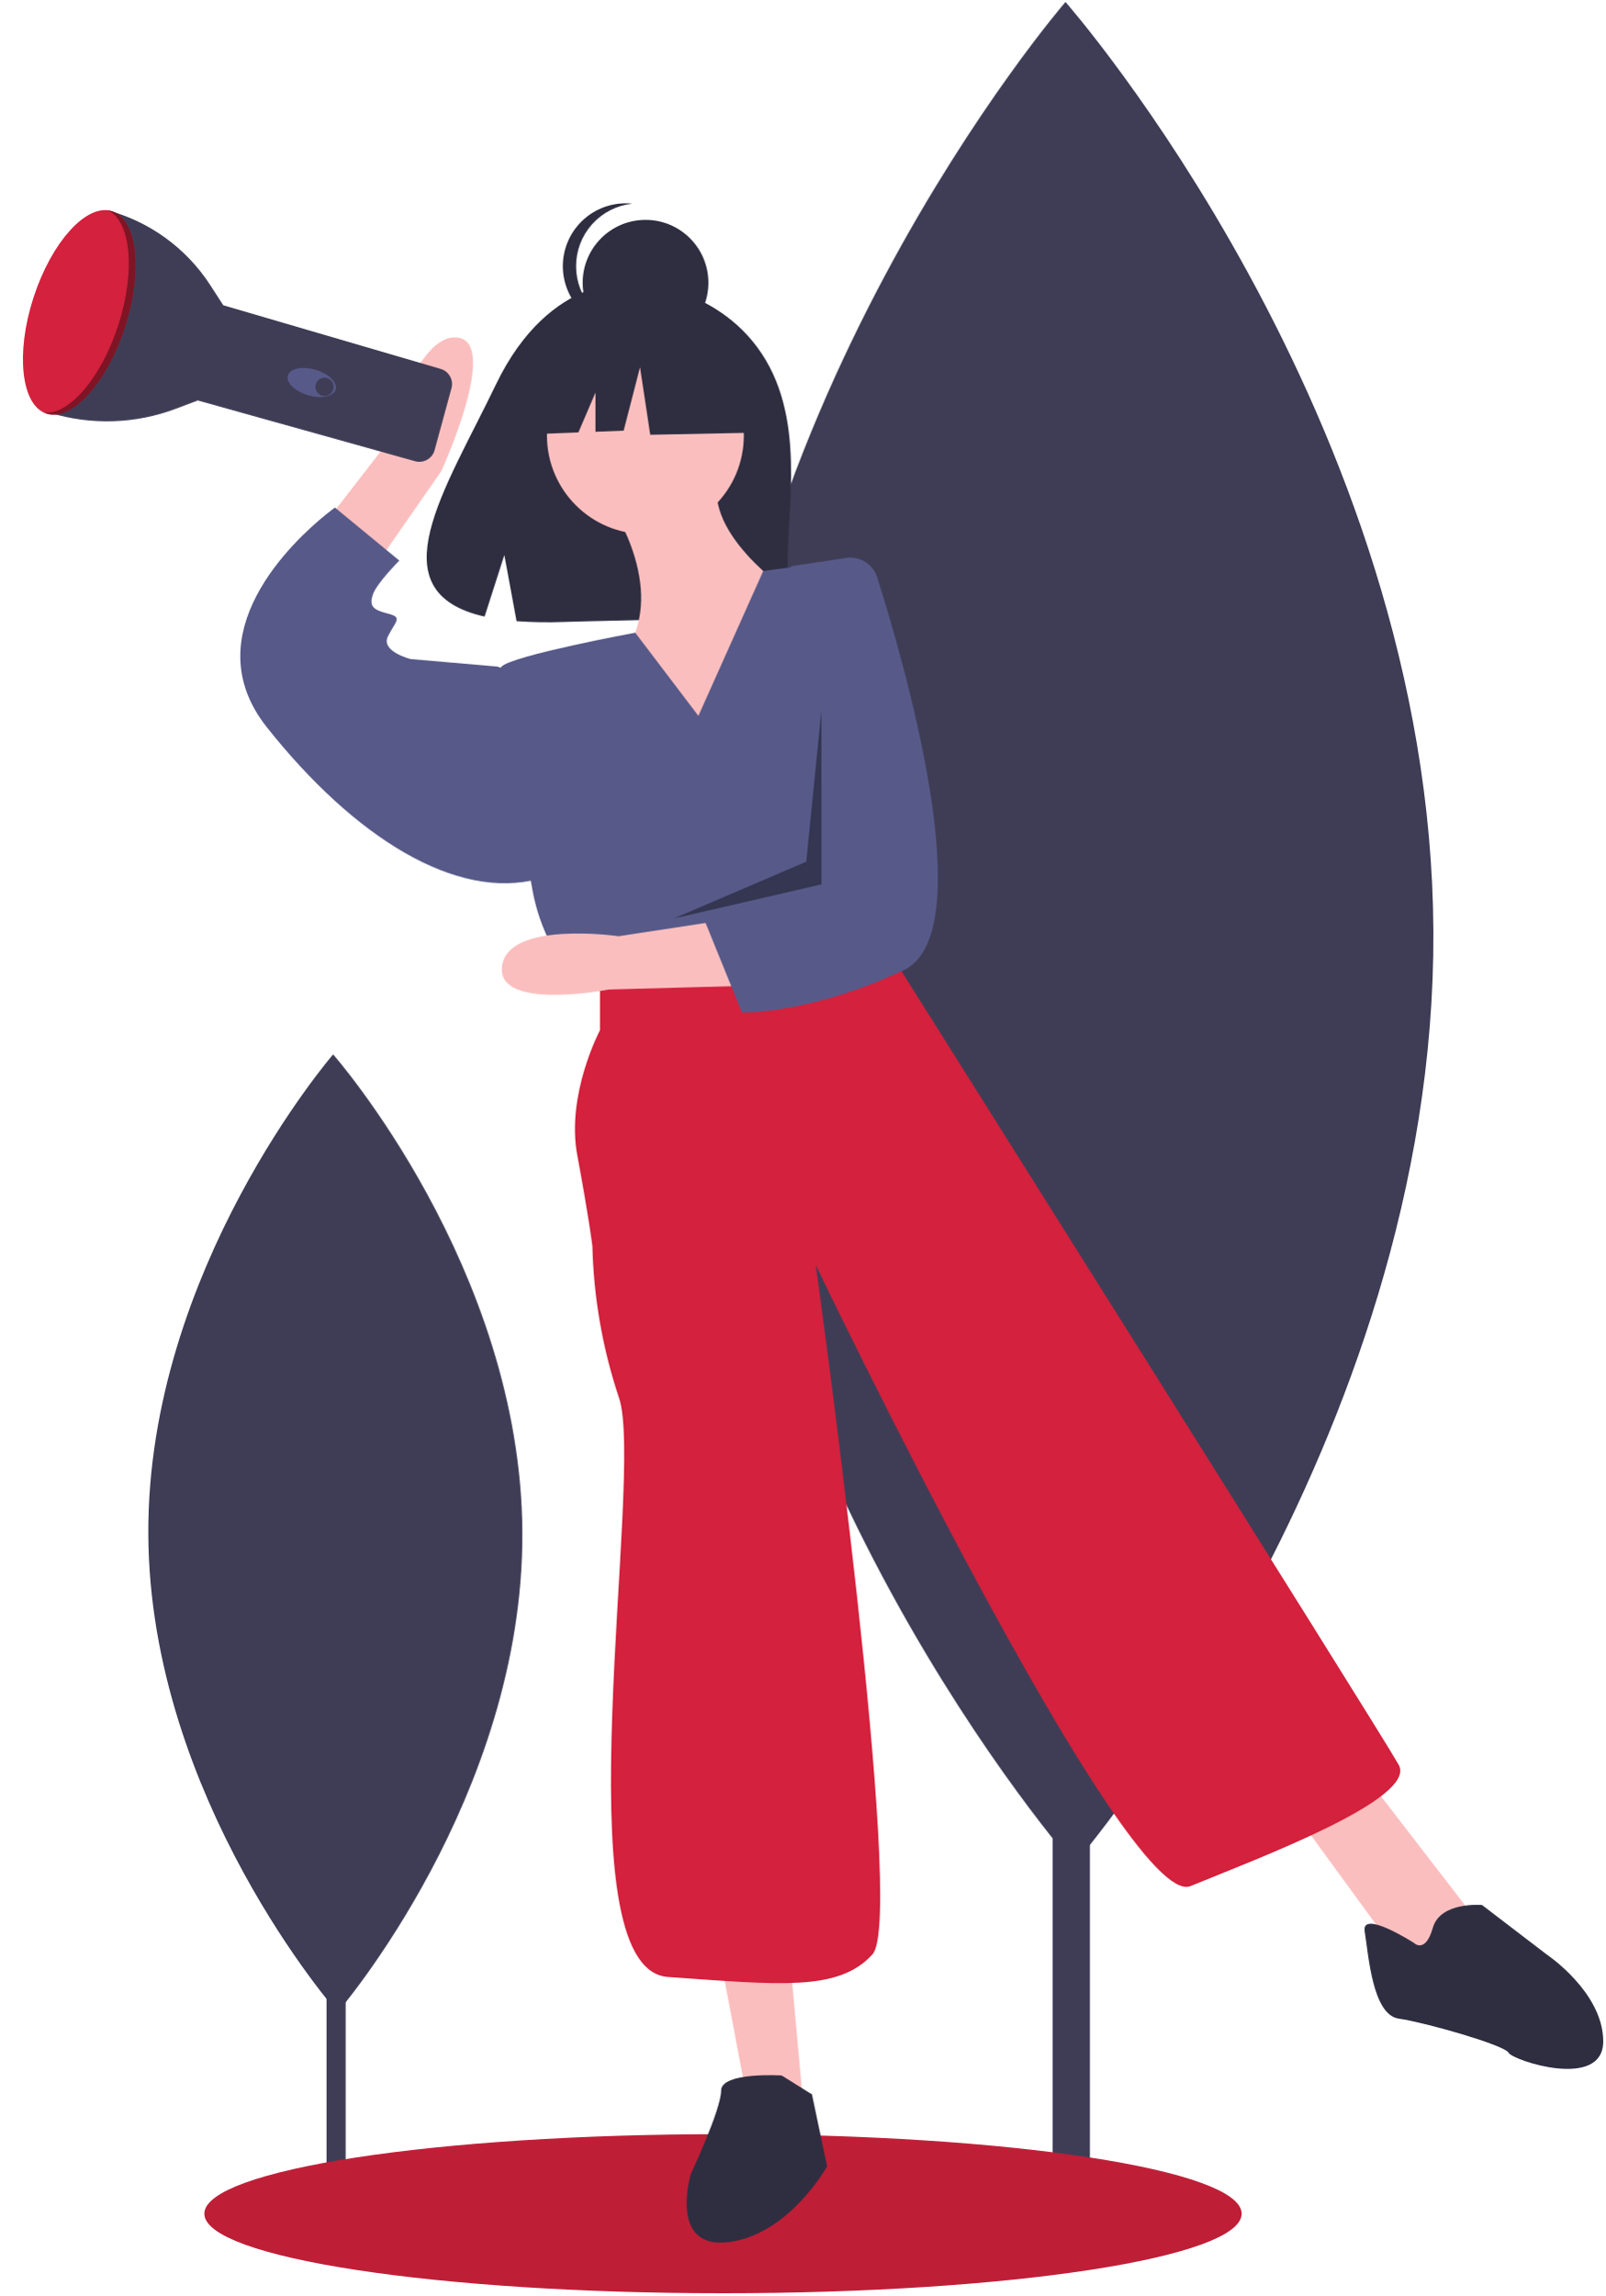
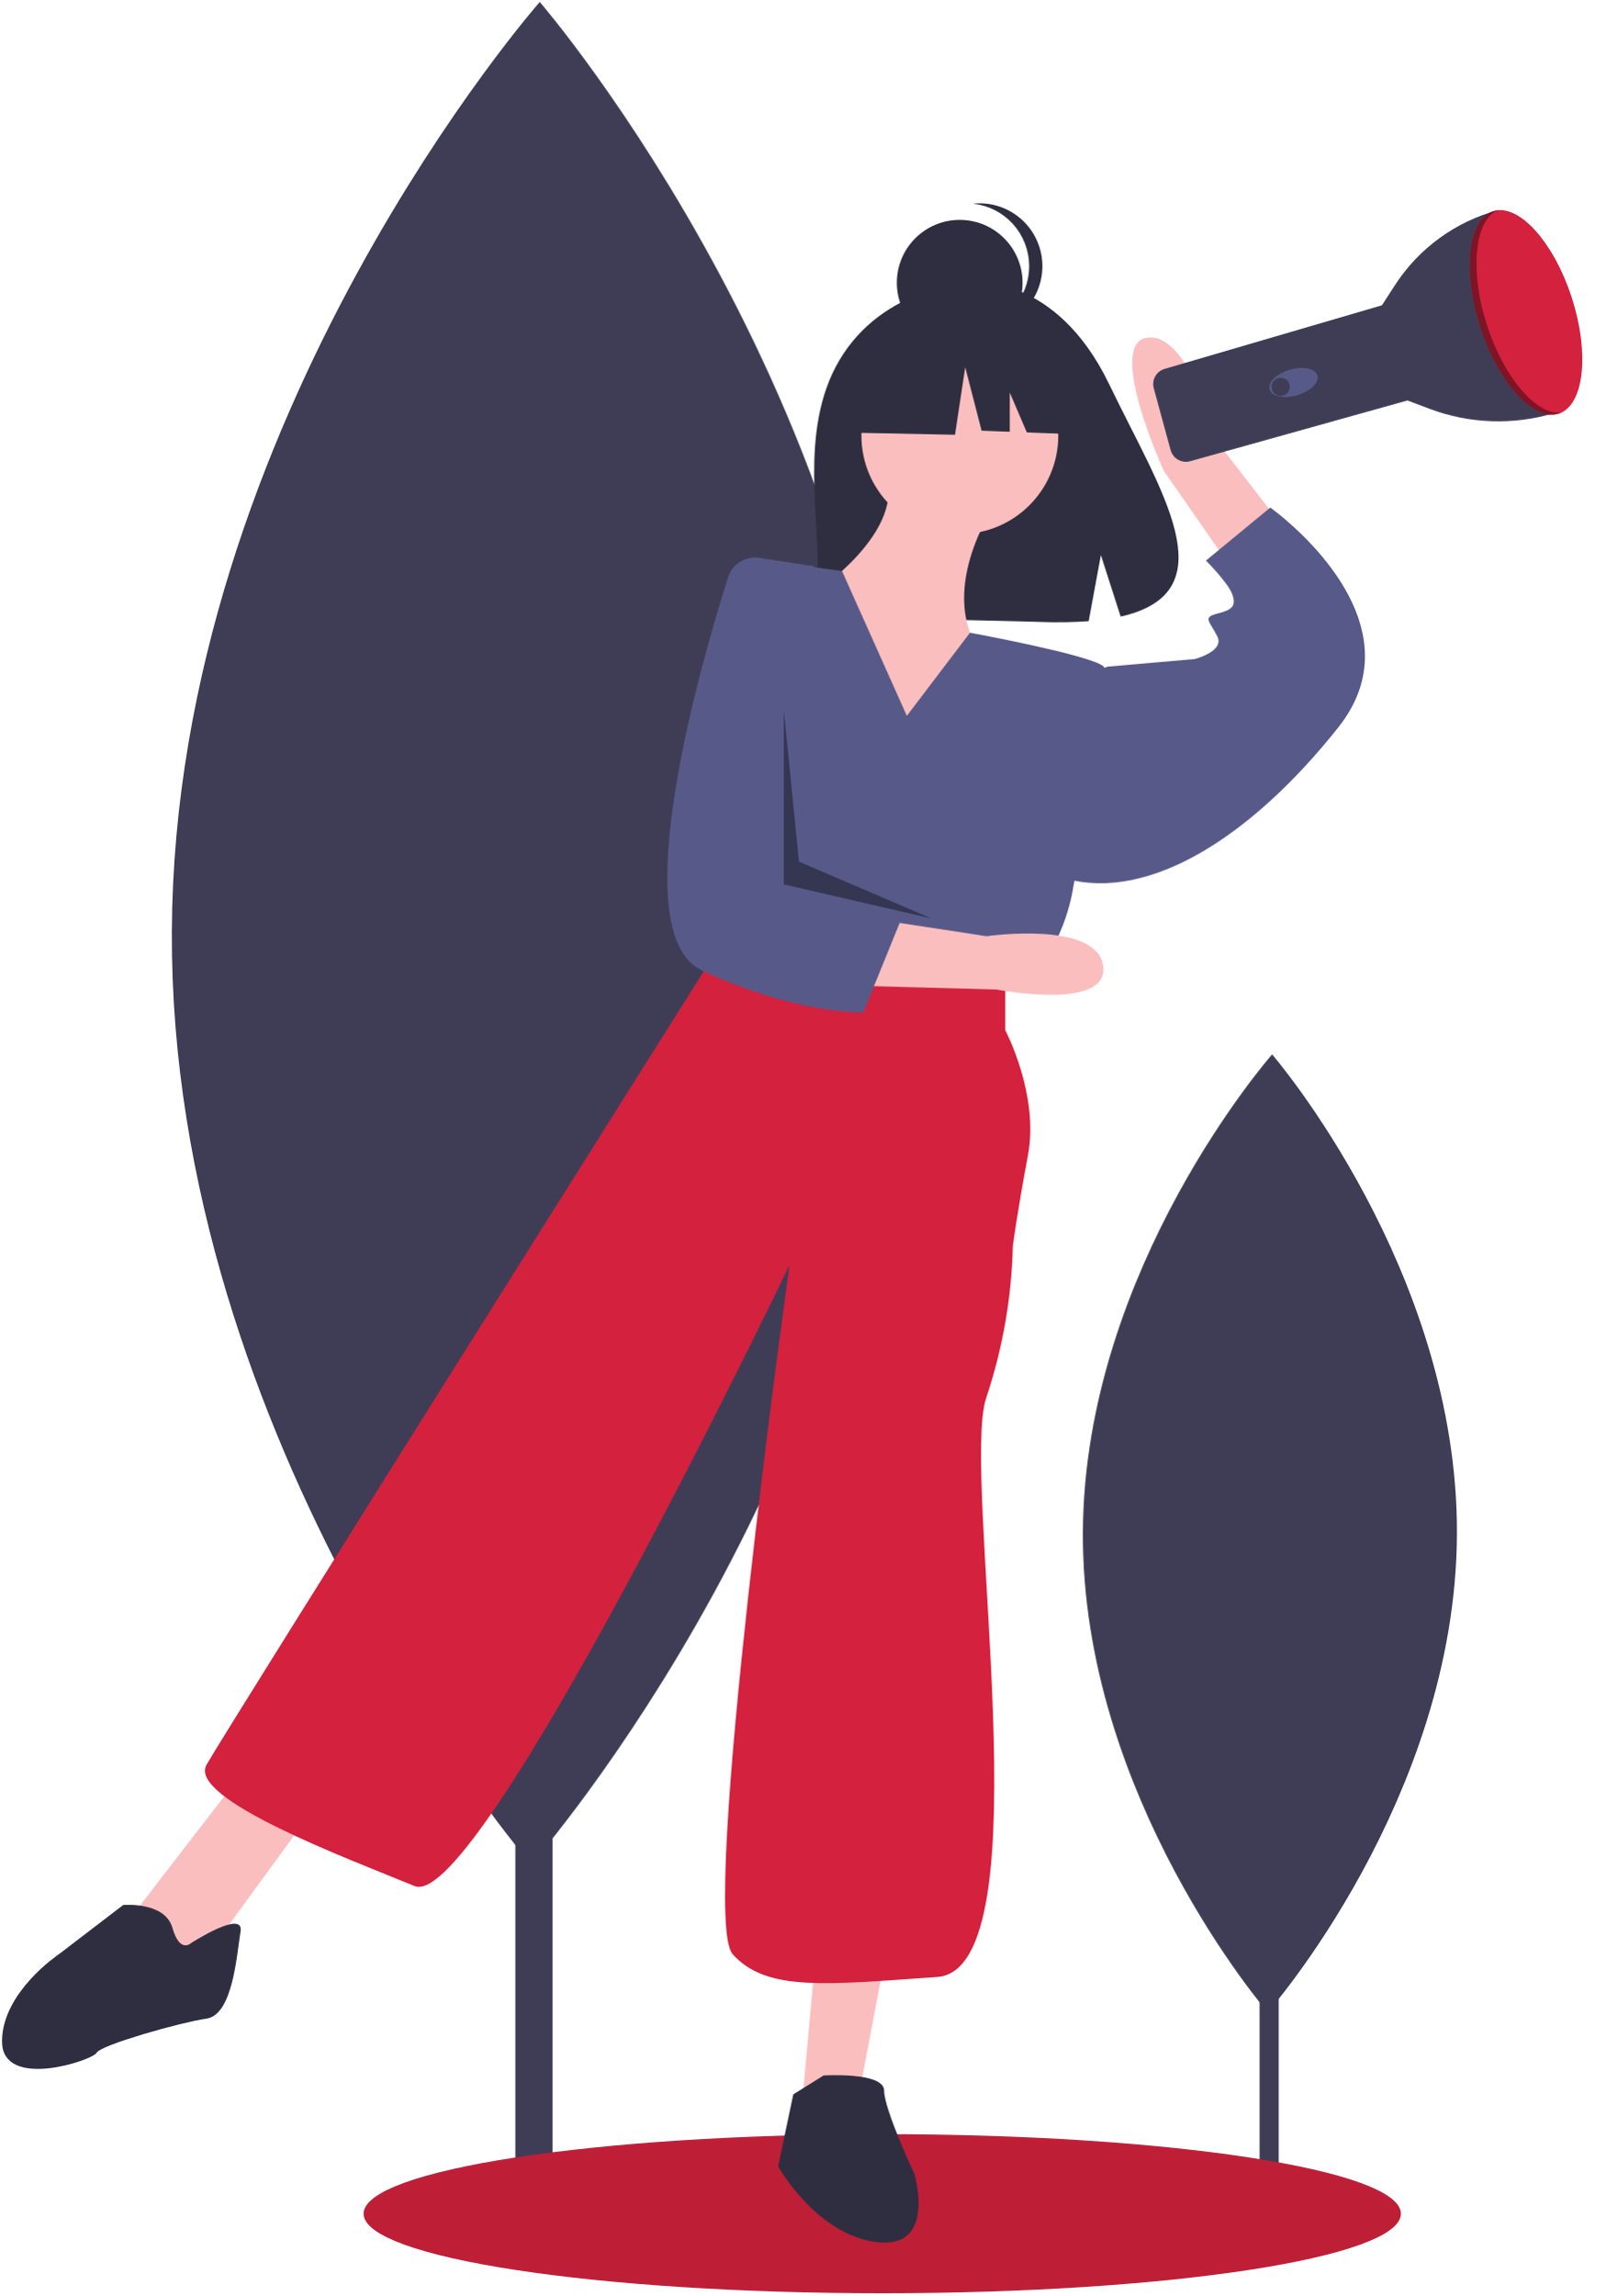
<svg xmlns="http://www.w3.org/2000/svg" width="424" height="606" viewBox="0 0 424 606" fill="none">
-   <path d="M287.881 196.464H278.049V584.809H287.881V196.464Z" fill="#3F3D56" />
-   <path d="M378.614 245.954C379.24 381.748 283.701 492.274 283.701 492.274C283.701 492.274 187.148 382.634 186.522 246.839C185.896 111.044 281.435 0.518 281.435 0.518C281.435 0.518 377.989 110.159 378.614 245.954Z" fill="#3F3D56" />
-   <path d="M91.3 379.186H86.244V578.921H91.3V379.186Z" fill="#3F3D56" />
-   <path d="M137.967 404.64C138.289 474.482 89.151 531.328 89.151 531.328C89.151 531.328 39.491 474.937 39.169 405.095C38.848 335.252 87.985 278.406 87.985 278.406C87.985 278.406 137.645 334.797 137.967 404.64Z" fill="#3F3D56" />
-   <path d="M190.969 605.515C266.632 605.515 327.969 596.113 327.969 584.515C327.969 572.917 266.632 563.515 190.969 563.515C115.306 563.515 53.969 572.917 53.969 584.515C53.969 596.113 115.306 605.515 190.969 605.515Z" fill="#BF1E37" />
-   <path d="M202.268 95.081C190.661 75.469 167.698 74.555 167.698 74.555C167.698 74.555 145.321 71.694 130.967 101.563C117.587 129.404 99.122 156.285 127.994 162.802L133.209 146.57L136.439 164.011C140.55 164.306 144.674 164.377 148.792 164.222C179.712 163.223 209.158 164.514 208.21 153.419C206.949 138.669 213.436 113.952 202.268 95.081Z" fill="#2F2E41" />
-   <path d="M160.469 132.015C160.469 132.015 175.469 153.015 166.469 170.015C157.469 187.015 187.469 205.015 187.469 205.015L209.469 157.015C209.469 157.015 183.469 140.015 190.469 124.015L160.469 132.015Z" fill="#FBBEBE" />
-   <path d="M170.469 141.015C184.828 141.015 196.469 129.374 196.469 115.015C196.469 100.656 184.828 89.015 170.469 89.015C156.109 89.015 144.469 100.656 144.469 115.015C144.469 129.374 156.109 141.015 170.469 141.015Z" fill="#FBBEBE" />
-   <path d="M80.489 145.071L102.217 117.037C102.217 117.037 109.868 87.652 120.948 89.142C132.029 90.632 116.572 124.382 116.572 124.382L94.982 155.412L80.489 145.071Z" fill="#FBBEBE" />
-   <path d="M190.469 518.015L197.469 555.015L212.469 559.015L208.469 515.015L190.469 518.015Z" fill="#FBBEBE" />
-   <path d="M341.469 478.015L368.469 515.015L379.469 520.015L388.469 505.015L361.469 470.015L341.469 478.015Z" fill="#FBBEBE" />
-   <path d="M184.469 189.015L167.788 167.056C167.788 167.056 135.469 173.015 132.469 176.015C129.469 179.015 140.469 234.015 140.469 234.015C140.469 234.015 142.469 249.015 151.469 257.015L160.469 263.015L234.469 248.015L237.251 215.089C238.265 203.096 236.762 191.024 232.838 179.646C228.915 168.268 222.658 157.835 214.469 149.015V149.015L201.593 150.775L184.469 189.015Z" fill="#575A89" />
-   <path d="M136.469 178.015L131.469 176.015L108.469 174.015C108.469 174.015 100.469 172.015 102.469 168.015C104.469 164.015 106.469 163.015 102.469 162.015C98.469 161.015 97.469 160.015 98.469 157.015C99.469 154.015 105.469 148.015 105.469 148.015L88.469 134.015C88.469 134.015 87.549 134.666 86.061 135.87C77.621 142.704 50.914 167.359 70.469 192.015C93.469 221.015 120.469 238.015 142.469 232.015L136.469 178.015Z" fill="#575A89" />
-   <path d="M158.469 258.015V272.015C158.469 272.015 149.469 289.015 152.469 305.015C155.469 321.015 156.469 329.015 156.469 329.015C156.795 342.623 159.154 356.105 163.469 369.015C170.469 389.015 147.469 520.015 176.469 522.015C205.469 524.015 221.469 526.015 230.469 516.015C239.469 506.015 215.469 334.015 215.469 334.015C215.469 334.015 297.469 505.015 314.469 498.015C331.469 491.015 374.469 475.015 369.469 466.015C364.469 457.015 238.469 257.015 238.469 257.015L234.469 248.015L158.469 258.015Z" fill="#D4213D" />
-   <path d="M206.469 548.015C206.469 548.015 190.469 547.015 190.469 552.015C190.469 557.015 182.469 574.015 182.469 574.015C182.469 574.015 176.469 594.015 192.469 592.015C208.469 590.015 218.469 572.015 218.469 572.015L214.469 553.015L206.469 548.015Z" fill="#2F2E41" />
-   <path d="M373.468 513.015C373.468 513.015 359.468 504.015 360.468 510.015C361.468 516.015 362.468 532.015 369.468 533.015C376.468 534.015 397.468 540.015 398.468 542.015C399.468 544.015 423.468 552.015 423.468 539.015C423.468 526.015 408.468 516.015 408.468 516.015L391.468 503.015C391.468 503.015 380.468 502.015 378.468 509.015C376.468 516.015 373.468 513.015 373.468 513.015Z" fill="#2F2E41" />
-   <path d="M170.508 91.258C179.678 91.258 187.112 83.825 187.112 74.654C187.112 65.484 179.678 58.051 170.508 58.051C161.338 58.051 153.904 65.484 153.904 74.654C153.904 83.825 161.338 91.258 170.508 91.258Z" fill="#2F2E41" />
-   <path d="M152.157 70.285C152.157 66.184 153.675 62.229 156.418 59.18C159.161 56.132 162.935 54.206 167.013 53.775C166.432 53.713 165.849 53.682 165.265 53.681C160.861 53.681 156.638 55.431 153.524 58.544C150.41 61.658 148.661 65.882 148.661 70.285C148.661 74.689 150.41 78.912 153.524 82.026C156.638 85.139 160.861 86.889 165.265 86.889C165.849 86.888 166.432 86.857 167.013 86.796C162.935 86.364 159.161 84.438 156.418 81.39C153.675 78.341 152.157 74.386 152.157 70.285V70.285Z" fill="#2F2E41" />
-   <path d="M197.136 93.191L174.45 81.307L143.12 86.169L136.638 114.797L152.774 114.176L157.282 103.659V114.003L164.727 113.717L169.048 96.972L171.749 114.797L198.217 114.257L197.136 93.191Z" fill="#2F2E41" />
-   <path d="M195.778 260.332L160.791 261.278C160.791 261.278 130.937 267.087 132.612 255.037C134.287 242.987 163.411 247.202 163.411 247.202L195.291 242.338L195.778 260.332Z" fill="#FBBEBE" />
-   <path d="M223.46 147.32C225.218 147.054 227.014 147.424 228.524 148.364C230.034 149.304 231.159 150.752 231.696 152.448C238.545 174.032 259.647 246.261 238.681 256.171C213.988 267.842 195.967 267.329 195.967 267.329L186.322 243.581L195.102 235.341L204.477 175.066L208.969 149.515L223.46 147.32Z" fill="#575A89" />
-   <path opacity="0.4" d="M216.969 187.515L212.969 227.515L177.969 242.515L216.969 233.515V187.515Z" fill="black" />
-   <path d="M28.214 55.463C39.487 58.45 49.241 65.535 55.567 75.332L58.838 80.398L59.002 80.608L116.387 97.399C117.439 97.707 118.328 98.415 118.863 99.372C119.398 100.328 119.537 101.457 119.248 102.514L114.793 118.849C114.648 119.381 114.399 119.879 114.061 120.315C113.722 120.75 113.301 121.115 112.821 121.387C112.342 121.659 111.813 121.833 111.265 121.9C110.718 121.967 110.163 121.925 109.631 121.777L52.232 105.733L52.231 105.735L46.466 107.914C35.851 111.927 24.207 112.323 13.344 109.04V109.04L28.214 55.463Z" fill="#3F3D56" />
-   <path d="M88.647 102.836C89.191 100.979 86.808 98.647 83.325 97.628C79.842 96.609 76.579 97.288 76.035 99.146C75.492 101.003 77.874 103.335 81.357 104.354C84.84 105.373 88.103 104.693 88.647 102.836Z" fill="#575A89" />
-   <path d="M85.716 104.549C87.046 104.549 88.125 103.47 88.125 102.14C88.125 100.809 87.046 99.731 85.716 99.731C84.385 99.731 83.307 100.809 83.307 102.14C83.307 103.47 84.385 104.549 85.716 104.549Z" fill="#3F3D56" />
-   <path d="M33.012 86.403C37.797 71.646 36.266 57.928 29.593 55.764C22.919 53.6 13.63 63.809 8.845 78.567C4.06 93.324 5.59 107.042 12.264 109.206C18.937 111.37 28.226 101.161 33.012 86.403Z" fill="#D4213D" />
-   <path opacity="0.4" d="M31.228 85.881C35.839 71.662 34.585 58.409 28.517 55.526C28.882 55.572 29.242 55.651 29.593 55.764C36.266 57.928 37.797 71.646 33.012 86.403C28.226 101.161 18.937 111.37 12.264 109.206C12.022 109.127 11.785 109.032 11.556 108.922C18.12 109.758 26.695 99.862 31.228 85.881Z" fill="black" />
+   <path d="M136.119 196.464H145.951V584.809H136.119V196.464Z" fill="#3F3D56" />
+   <path d="M45.386 245.954C44.76 381.748 140.299 492.274 140.299 492.274C140.299 492.274 236.852 382.634 237.478 246.839C238.104 111.044 142.565 0.518 142.565 0.518C142.565 0.518 46.011 110.159 45.386 245.954Z" fill="#3F3D56" />
+   <path d="M332.7 379.186H337.756V578.921H332.7V379.186Z" fill="#3F3D56" />
+   <path d="M286.033 404.64C285.711 474.482 334.849 531.328 334.849 531.328C334.849 531.328 384.509 474.937 384.831 405.095C385.152 335.252 336.015 278.406 336.015 278.406C336.015 278.406 286.355 334.797 286.033 404.64Z" fill="#3F3D56" />
+   <path d="M233.031 605.515C157.368 605.515 96.031 596.113 96.031 584.515C96.031 572.917 157.368 563.515 233.031 563.515C308.694 563.515 370.031 572.917 370.031 584.515C370.031 596.113 308.694 605.515 233.031 605.515Z" fill="#BF1E37" />
+   <path d="M221.732 95.081C233.339 75.469 256.302 74.555 256.302 74.555C256.302 74.555 278.679 71.694 293.033 101.563C306.413 129.404 324.878 156.285 296.006 162.802L290.791 146.57L287.561 164.011C283.45 164.306 279.326 164.377 275.208 164.222C244.288 163.223 214.842 164.514 215.79 153.419C217.051 138.669 210.564 113.952 221.732 95.081Z" fill="#2F2E41" />
+   <path d="M263.531 132.015C263.531 132.015 248.531 153.015 257.531 170.015C266.531 187.015 236.531 205.015 236.531 205.015L214.531 157.015C214.531 157.015 240.531 140.015 233.531 124.015L263.531 132.015Z" fill="#FBBEBE" />
+   <path d="M253.531 141.015C239.172 141.015 227.531 129.374 227.531 115.015C227.531 100.656 239.172 89.015 253.531 89.015C267.891 89.015 279.531 100.656 279.531 115.015C279.531 129.374 267.891 141.015 253.531 141.015Z" fill="#FBBEBE" />
+   <path d="M343.511 145.071L321.783 117.037C321.783 117.037 314.132 87.652 303.052 89.142C291.971 90.632 307.428 124.382 307.428 124.382L329.018 155.412L343.511 145.071Z" fill="#FBBEBE" />
+   <path d="M233.531 518.015L226.531 555.015L211.531 559.015L215.531 515.015L233.531 518.015Z" fill="#FBBEBE" />
+   <path d="M82.531 478.015L55.531 515.015L44.531 520.015L35.531 505.015L62.531 470.015L82.531 478.015Z" fill="#FBBEBE" />
+   <path d="M239.531 189.015L256.212 167.056C256.212 167.056 288.531 173.015 291.531 176.015C294.531 179.015 283.531 234.015 283.531 234.015C283.531 234.015 281.531 249.015 272.531 257.015L263.531 263.015L189.531 248.015L186.749 215.089C185.735 203.096 187.238 191.024 191.162 179.646C195.085 168.268 201.342 157.835 209.531 149.015L222.407 150.775L239.531 189.015Z" fill="#575A89" />
+   <path d="M287.531 178.015L292.531 176.015L315.531 174.015C315.531 174.015 323.531 172.015 321.531 168.015C319.531 164.015 317.531 163.015 321.531 162.015C325.531 161.015 326.531 160.015 325.531 157.015C324.531 154.015 318.531 148.015 318.531 148.015L335.531 134.015C335.531 134.015 336.451 134.666 337.939 135.87C346.379 142.704 373.086 167.359 353.531 192.015C330.531 221.015 303.531 238.015 281.531 232.015L287.531 178.015Z" fill="#575A89" />
+   <path d="M265.531 258.015V272.015C265.531 272.015 274.531 289.015 271.531 305.015C268.531 321.015 267.531 329.015 267.531 329.015C267.205 342.623 264.846 356.105 260.531 369.015C253.531 389.015 276.531 520.015 247.531 522.015C218.531 524.015 202.531 526.015 193.531 516.015C184.531 506.015 208.531 334.015 208.531 334.015C208.531 334.015 126.531 505.015 109.531 498.015C92.531 491.015 49.531 475.015 54.531 466.015C59.531 457.015 185.531 257.015 185.531 257.015L189.531 248.015L265.531 258.015Z" fill="#D4213D" />
+   <path d="M217.531 548.015C217.531 548.015 233.531 547.015 233.531 552.015C233.531 557.015 241.531 574.015 241.531 574.015C241.531 574.015 247.531 594.015 231.531 592.015C215.531 590.015 205.531 572.015 205.531 572.015L209.531 553.015L217.531 548.015Z" fill="#2F2E41" />
+   <path d="M50.532 513.015C50.532 513.015 64.532 504.015 63.532 510.015C62.532 516.015 61.532 532.015 54.532 533.015C47.532 534.015 26.532 540.015 25.532 542.015C24.532 544.015 0.532 552.015 0.532 539.015C0.532 526.015 15.532 516.015 15.532 516.015L32.532 503.015C32.532 503.015 43.532 502.015 45.532 509.015C47.532 516.015 50.532 513.015 50.532 513.015Z" fill="#2F2E41" />
+   <path d="M253.492 91.258C244.322 91.258 236.888 83.825 236.888 74.654C236.888 65.484 244.322 58.051 253.492 58.051C262.662 58.051 270.096 65.484 270.096 74.654C270.096 83.825 262.662 91.258 253.492 91.258Z" fill="#2F2E41" />
+   <path d="M271.843 70.285C271.843 66.184 270.325 62.229 267.582 59.18C264.839 56.132 261.065 54.206 256.987 53.775C257.568 53.713 258.151 53.682 258.735 53.681C263.139 53.681 267.362 55.431 270.476 58.544C273.59 61.658 275.339 65.882 275.339 70.285C275.339 74.689 273.59 78.912 270.476 82.026C267.362 85.139 263.139 86.889 258.735 86.889C258.151 86.888 257.568 86.857 256.987 86.796C261.065 86.364 264.839 84.438 267.582 81.39C270.325 78.341 271.843 74.386 271.843 70.285Z" fill="#2F2E41" />
+   <path d="M226.864 93.191L249.55 81.307L280.88 86.169L287.362 114.797L271.226 114.176L266.718 103.659V114.003L259.273 113.717L254.952 96.972L252.251 114.797L225.783 114.257L226.864 93.191Z" fill="#2F2E41" />
+   <path d="M228.222 260.332L263.209 261.278C263.209 261.278 293.063 267.087 291.388 255.037C289.713 242.987 260.589 247.202 260.589 247.202L228.709 242.338L228.222 260.332Z" fill="#FBBEBE" />
+   <path d="M200.54 147.32C198.782 147.054 196.986 147.424 195.476 148.364C193.966 149.304 192.841 150.752 192.304 152.448C185.455 174.032 164.353 246.261 185.319 256.171C210.012 267.842 228.033 267.329 228.033 267.329L237.678 243.581L228.898 235.341L219.523 175.066L215.031 149.515L200.54 147.32Z" fill="#575A89" />
+   <path opacity="0.4" d="M207.031 187.515L211.031 227.515L246.031 242.515L207.031 233.515V187.515Z" fill="black" />
+   <path d="M395.786 55.463C384.513 58.45 374.759 65.535 368.433 75.332L365.162 80.398L364.998 80.607L307.613 97.399C306.561 97.707 305.672 98.415 305.137 99.372C304.602 100.328 304.463 101.457 304.752 102.514L309.207 118.849C309.352 119.381 309.601 119.879 309.939 120.315C310.278 120.75 310.699 121.115 311.179 121.387C311.658 121.659 312.187 121.833 312.735 121.9C313.282 121.967 313.837 121.925 314.369 121.777L371.768 105.733L371.769 105.735L377.534 107.914C388.149 111.927 399.793 112.323 410.656 109.04L395.786 55.463Z" fill="#3F3D56" />
+   <path d="M335.353 102.836C334.809 100.979 337.192 98.647 340.675 97.628C344.158 96.609 347.421 97.288 347.965 99.146C348.508 101.003 346.126 103.335 342.643 104.354C339.161 105.373 335.896 104.693 335.353 102.836Z" fill="#575A89" />
+   <path d="M338.284 104.549C336.954 104.549 335.875 103.47 335.875 102.14C335.875 100.809 336.954 99.731 338.284 99.731C339.615 99.731 340.693 100.809 340.693 102.14C340.693 103.47 339.615 104.549 338.284 104.549Z" fill="#3F3D56" />
+   <path d="M390.988 86.403C386.203 71.646 387.734 57.928 394.407 55.764C401.081 53.6 410.37 63.809 415.155 78.567C419.94 93.324 418.41 107.042 411.736 109.206C405.063 111.37 395.774 101.161 390.988 86.403Z" fill="#D4213D" />
+   <path opacity="0.4" d="M392.772 85.881C388.161 71.662 389.415 58.409 395.483 55.526C395.118 55.572 394.758 55.651 394.407 55.764C387.734 57.928 386.203 71.646 390.988 86.403C395.774 101.161 405.063 111.37 411.736 109.206C411.978 109.127 412.215 109.032 412.444 108.922C405.88 109.758 397.305 99.862 392.772 85.881Z" fill="black" />
</svg>
